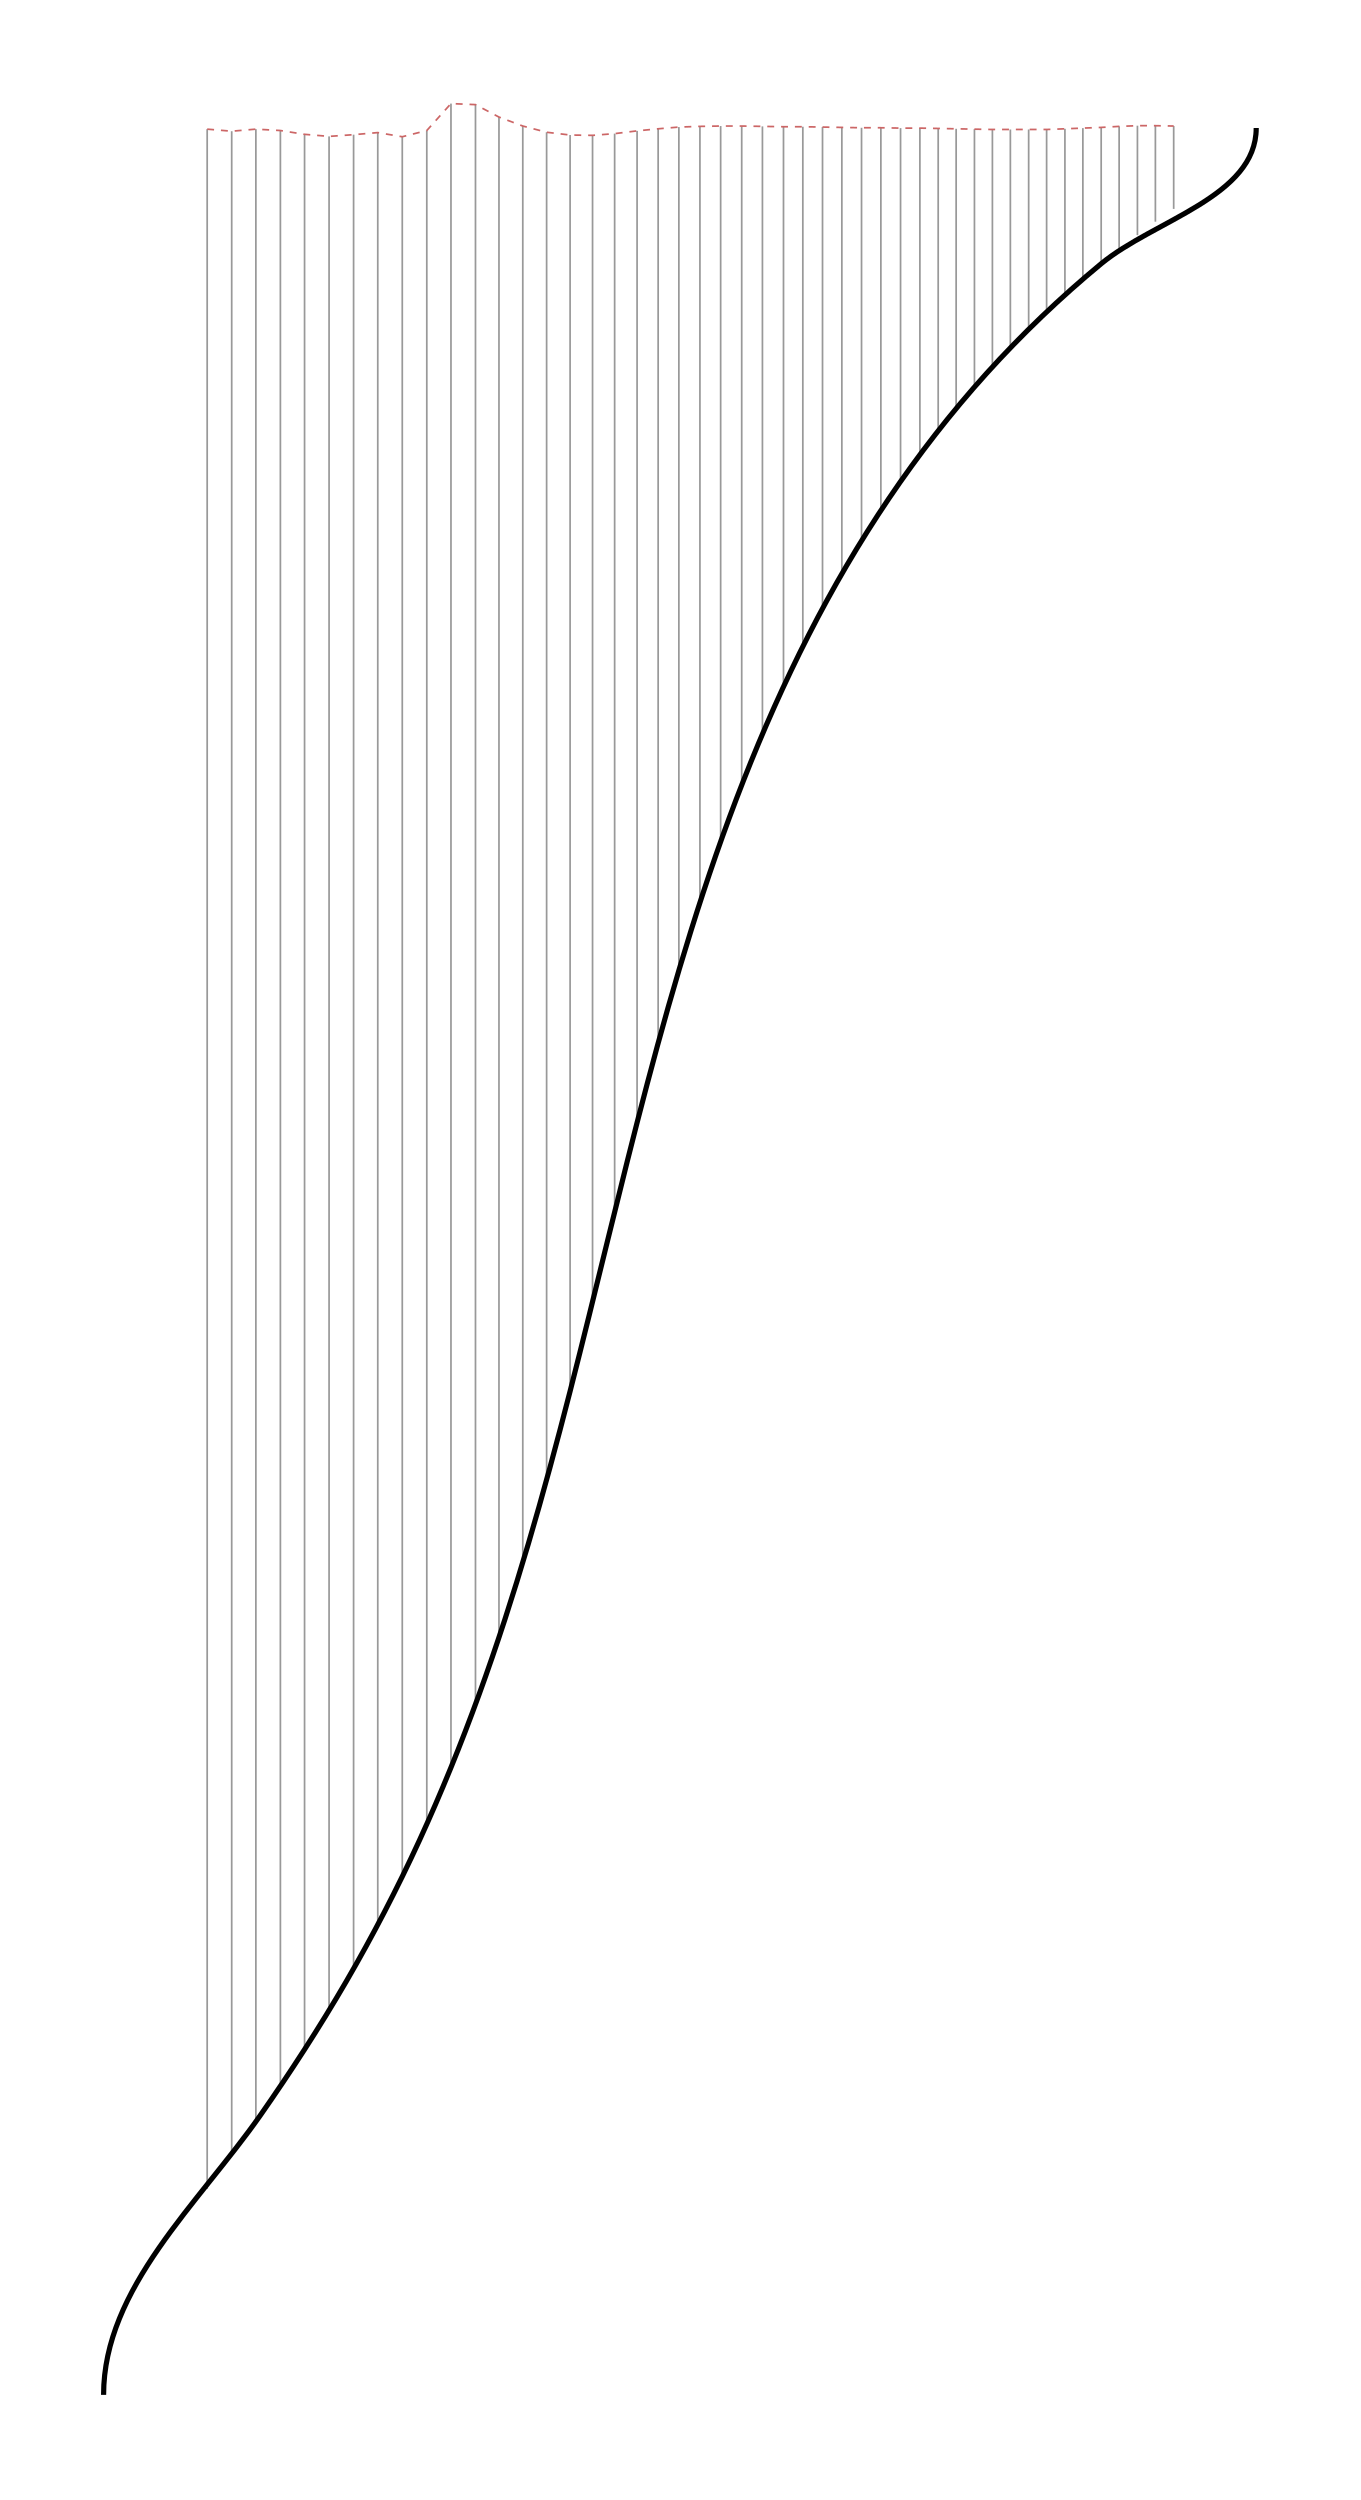
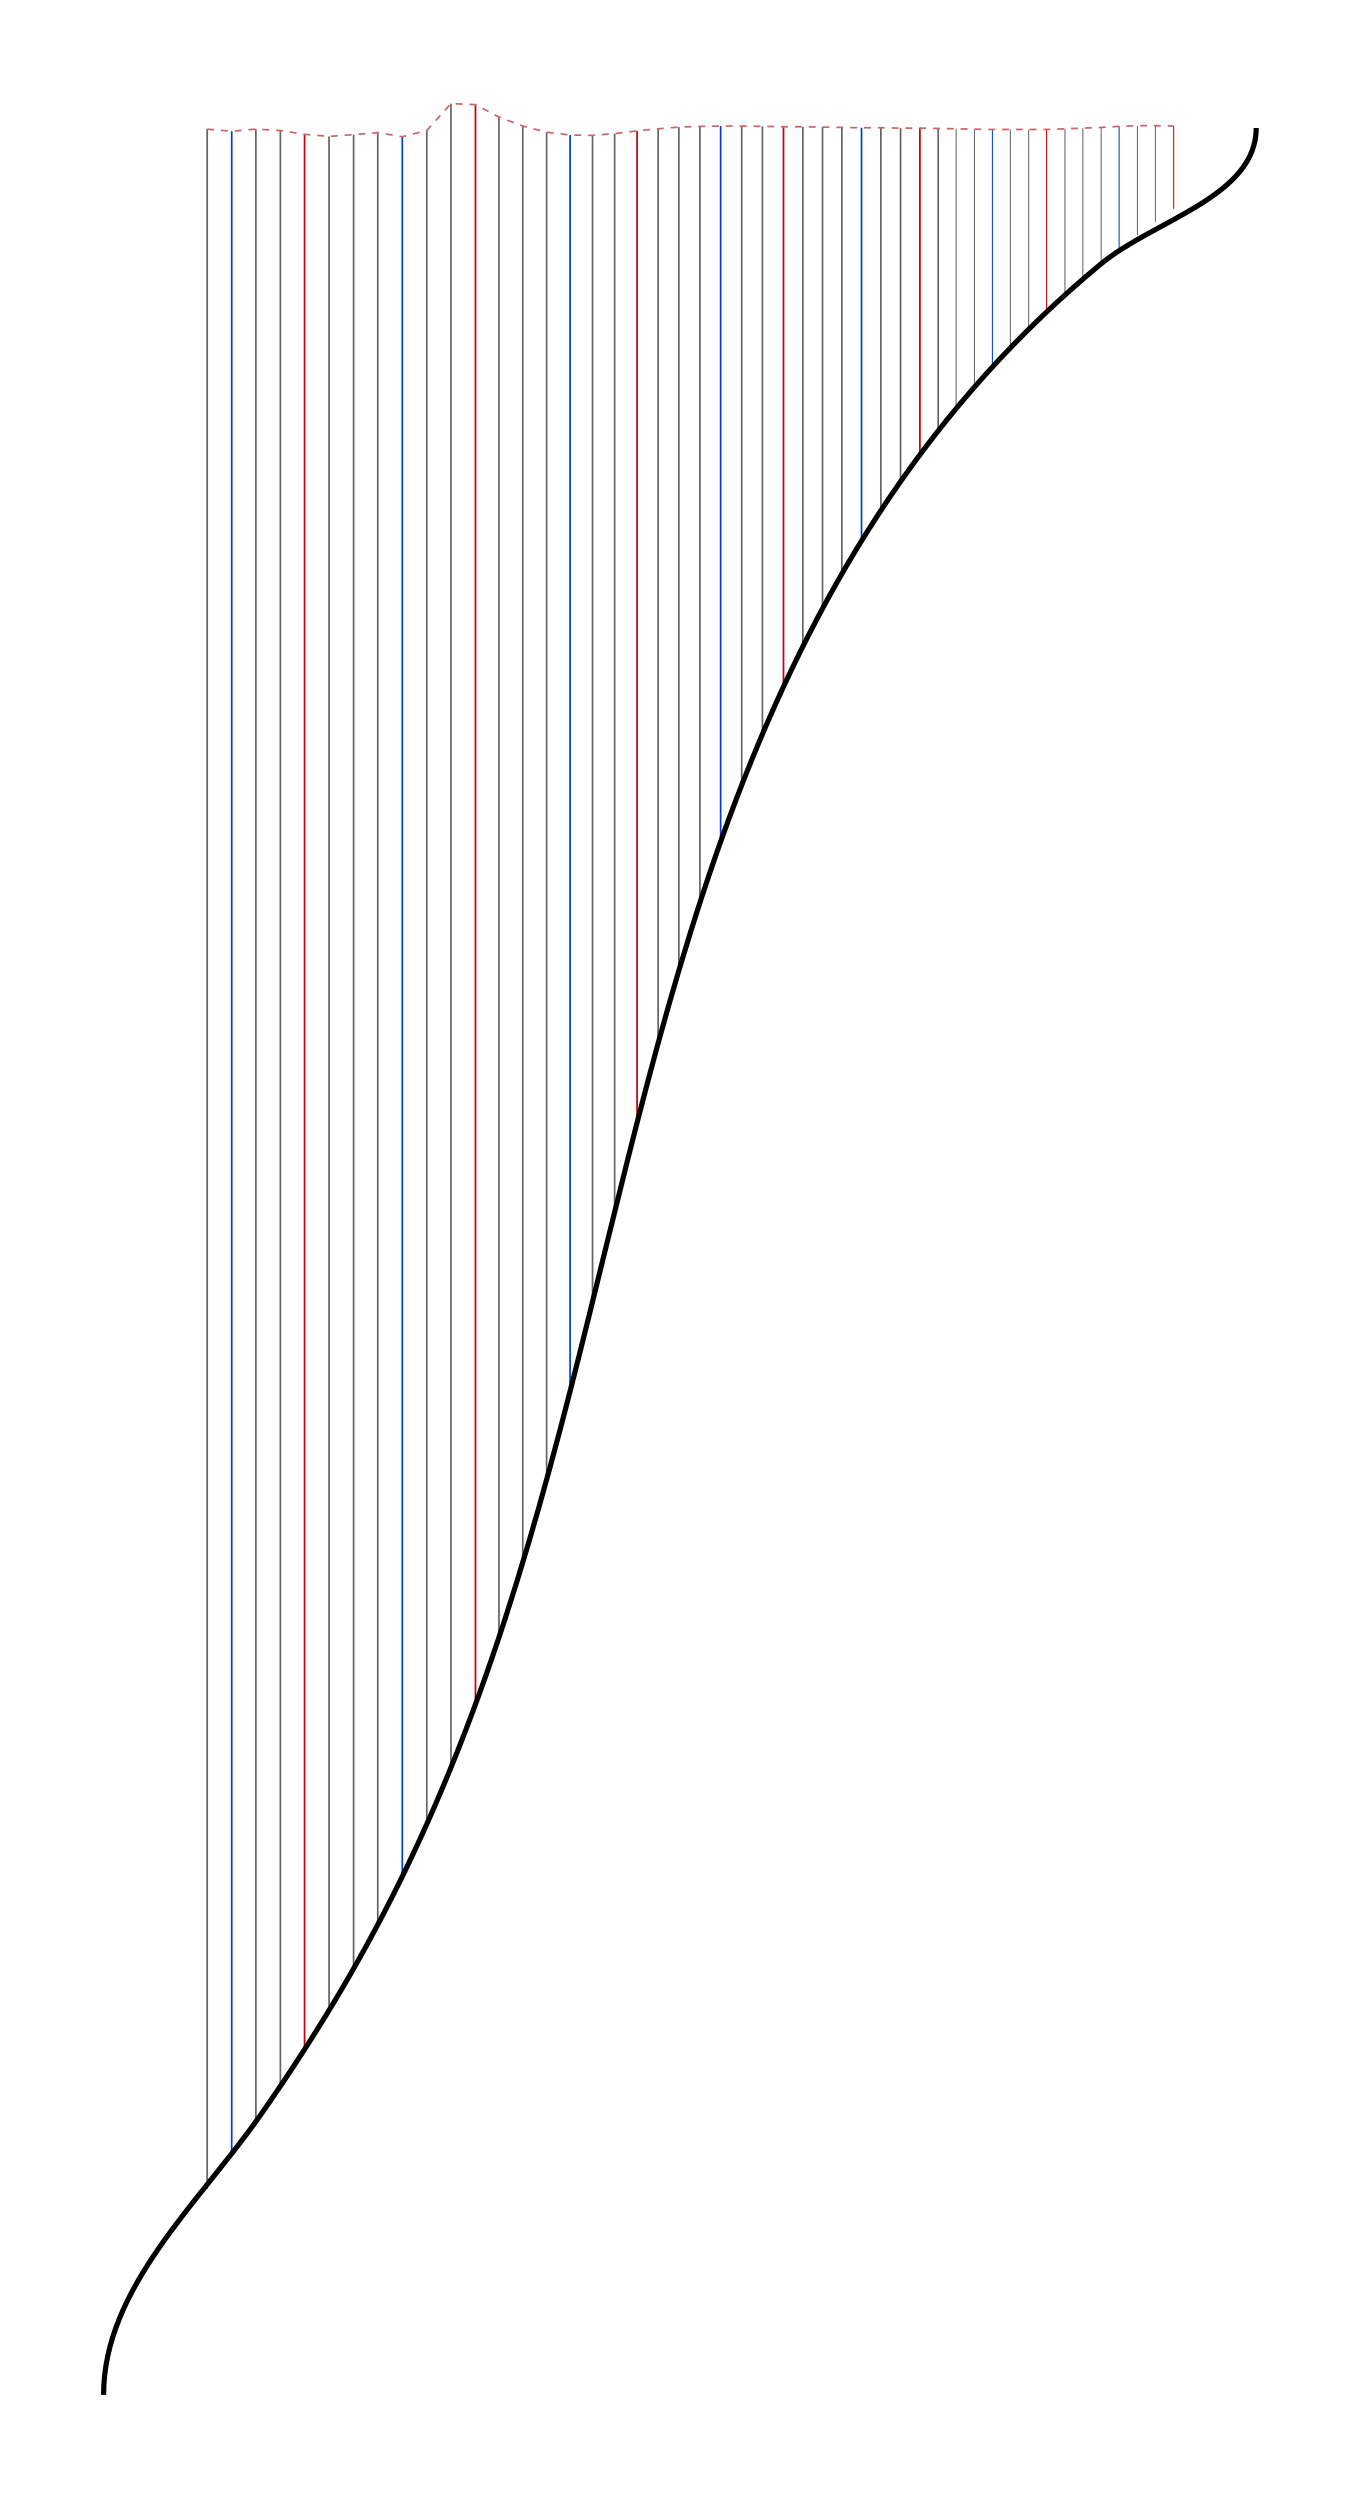
<svg xmlns="http://www.w3.org/2000/svg" width="394" height="724" viewBox="0 0 394 724">
-   <line x1="60.0" y1="37.4" x2="60.0" y2="633.9" stroke="#999" stroke-width="0.5" />
-   <line x1="67.1" y1="38.0" x2="67.1" y2="624.3" stroke="#999" stroke-width="0.5" />
-   <line x1="74.1" y1="37.4" x2="74.1" y2="614.4" stroke="#999" stroke-width="0.5" />
-   <line x1="81.2" y1="37.8" x2="81.2" y2="604.2" stroke="#999" stroke-width="0.5" />
-   <line x1="88.2" y1="38.9" x2="88.2" y2="593.5" stroke="#999" stroke-width="0.5" />
-   <line x1="95.3" y1="39.5" x2="95.3" y2="582.2" stroke="#999" stroke-width="0.5" />
-   <line x1="102.4" y1="39.0" x2="102.4" y2="570.2" stroke="#999" stroke-width="0.5" />
-   <line x1="109.4" y1="38.4" x2="109.4" y2="557.3" stroke="#999" stroke-width="0.5" />
-   <line x1="116.5" y1="39.6" x2="116.5" y2="543.4" stroke="#999" stroke-width="0.5" />
-   <line x1="123.6" y1="37.8" x2="123.6" y2="528.4" stroke="#999" stroke-width="0.5" />
-   <line x1="130.6" y1="30.0" x2="130.6" y2="511.8" stroke="#999" stroke-width="0.5" />
-   <line x1="137.7" y1="30.3" x2="137.7" y2="493.6" stroke="#999" stroke-width="0.5" />
-   <line x1="144.5" y1="33.9" x2="144.5" y2="474.1" stroke="#999" stroke-width="0.5" />
-   <line x1="151.4" y1="36.5" x2="151.4" y2="452.5" stroke="#999" stroke-width="0.5" />
-   <line x1="158.3" y1="38.3" x2="158.3" y2="428.7" stroke="#999" stroke-width="0.5" />
-   <line x1="165.1" y1="39.1" x2="165.1" y2="402.8" stroke="#999" stroke-width="0.5" />
-   <line x1="171.6" y1="39.2" x2="171.6" y2="377.1" stroke="#999" stroke-width="0.5" />
-   <line x1="178.0" y1="38.7" x2="178.0" y2="350.8" stroke="#999" stroke-width="0.5" />
-   <line x1="184.5" y1="37.9" x2="184.5" y2="325.2" stroke="#999" stroke-width="0.5" />
-   <line x1="190.6" y1="37.3" x2="190.6" y2="302.3" stroke="#999" stroke-width="0.5" />
-   <line x1="196.6" y1="36.8" x2="196.6" y2="281.0" stroke="#999" stroke-width="0.5" />
-   <line x1="202.7" y1="36.6" x2="202.7" y2="261.5" stroke="#999" stroke-width="0.5" />
-   <line x1="208.7" y1="36.5" x2="208.7" y2="243.7" stroke="#999" stroke-width="0.5" />
-   <line x1="214.8" y1="36.5" x2="214.8" y2="227.5" stroke="#999" stroke-width="0.5" />
-   <line x1="220.8" y1="36.6" x2="220.8" y2="212.6" stroke="#999" stroke-width="0.5" />
-   <line x1="226.9" y1="36.7" x2="226.9" y2="199.0" stroke="#999" stroke-width="0.5" />
-   <line x1="232.5" y1="36.7" x2="232.5" y2="187.2" stroke="#999" stroke-width="0.5" />
-   <line x1="238.2" y1="36.8" x2="238.2" y2="176.3" stroke="#999" stroke-width="0.5" />
-   <line x1="243.8" y1="36.9" x2="243.8" y2="166.2" stroke="#999" stroke-width="0.5" />
-   <line x1="249.5" y1="37.0" x2="249.5" y2="156.7" stroke="#999" stroke-width="0.5" />
-   <line x1="255.1" y1="37.0" x2="255.1" y2="147.8" stroke="#999" stroke-width="0.5" />
-   <line x1="260.8" y1="37.1" x2="260.8" y2="139.5" stroke="#999" stroke-width="0.5" />
-   <line x1="266.4" y1="37.1" x2="266.4" y2="131.7" stroke="#999" stroke-width="0.5" />
-   <line x1="271.7" y1="37.2" x2="271.7" y2="124.8" stroke="#999" stroke-width="0.5" />
-   <line x1="276.9" y1="37.3" x2="276.9" y2="118.3" stroke="#999" stroke-width="0.5" />
-   <line x1="282.2" y1="37.4" x2="282.2" y2="112.1" stroke="#999" stroke-width="0.5" />
-   <line x1="287.4" y1="37.5" x2="287.4" y2="106.3" stroke="#999" stroke-width="0.5" />
-   <line x1="292.6" y1="37.5" x2="292.6" y2="100.7" stroke="#999" stroke-width="0.5" />
-   <line x1="297.9" y1="37.5" x2="297.9" y2="95.4" stroke="#999" stroke-width="0.5" />
-   <line x1="303.1" y1="37.5" x2="303.1" y2="90.3" stroke="#999" stroke-width="0.5" />
-   <line x1="308.4" y1="37.3" x2="308.4" y2="85.4" stroke="#999" stroke-width="0.5" />
-   <line x1="313.6" y1="37.1" x2="313.6" y2="80.8" stroke="#999" stroke-width="0.5" />
-   <line x1="318.9" y1="36.9" x2="318.9" y2="76.4" stroke="#999" stroke-width="0.5" />
-   <line x1="324.1" y1="36.6" x2="324.1" y2="72.2" stroke="#999" stroke-width="0.5" />
-   <line x1="329.4" y1="36.4" x2="329.4" y2="68.1" stroke="#999" stroke-width="0.5" />
-   <line x1="334.6" y1="36.4" x2="334.6" y2="64.2" stroke="#999" stroke-width="0.5" />
-   <line x1="339.9" y1="36.5" x2="339.9" y2="60.5" stroke="#999" stroke-width="0.5" />
+   <line x1="60.0" y1="37.4" x2="60.0" y2="633.9" stroke="#666" stroke-width="0.5" />
+   <line x1="67.1" y1="38.0" x2="67.1" y2="624.3" stroke="#0044cc" stroke-width="0.5" />
+   <line x1="74.1" y1="37.4" x2="74.1" y2="614.4" stroke="#666" stroke-width="0.5" />
+   <line x1="81.2" y1="37.8" x2="81.2" y2="604.2" stroke="#666" stroke-width="0.5" />
+   <line x1="88.2" y1="38.9" x2="88.2" y2="593.5" stroke="#cc0000" stroke-width="0.5" />
+   <line x1="95.3" y1="39.5" x2="95.3" y2="582.2" stroke="#666" stroke-width="0.5" />
+   <line x1="102.4" y1="39.0" x2="102.4" y2="570.2" stroke="#666" stroke-width="0.5" />
+   <line x1="109.4" y1="38.4" x2="109.4" y2="557.3" stroke="#666" stroke-width="0.5" />
+   <line x1="116.5" y1="39.6" x2="116.5" y2="543.4" stroke="#0044cc" stroke-width="0.5" />
+   <line x1="123.6" y1="37.8" x2="123.6" y2="528.4" stroke="#666" stroke-width="0.5" />
+   <line x1="130.6" y1="30.0" x2="130.6" y2="511.8" stroke="#666" stroke-width="0.5" />
+   <line x1="137.7" y1="30.3" x2="137.7" y2="493.6" stroke="#cc0000" stroke-width="0.5" />
+   <line x1="144.5" y1="33.9" x2="144.5" y2="474.1" stroke="#666" stroke-width="0.5" />
+   <line x1="151.4" y1="36.5" x2="151.4" y2="452.5" stroke="#666" stroke-width="0.5" />
+   <line x1="158.3" y1="38.3" x2="158.3" y2="428.7" stroke="#666" stroke-width="0.5" />
+   <line x1="165.1" y1="39.1" x2="165.1" y2="402.8" stroke="#0044cc" stroke-width="0.5" />
+   <line x1="171.6" y1="39.2" x2="171.6" y2="377.1" stroke="#666" stroke-width="0.5" />
+   <line x1="178.0" y1="38.7" x2="178.0" y2="350.8" stroke="#666" stroke-width="0.5" />
+   <line x1="184.5" y1="37.9" x2="184.5" y2="325.2" stroke="#cc0000" stroke-width="0.5" />
+   <line x1="190.6" y1="37.3" x2="190.6" y2="302.3" stroke="#666" stroke-width="0.5" />
+   <line x1="196.6" y1="36.8" x2="196.6" y2="281.0" stroke="#666" stroke-width="0.5" />
+   <line x1="202.7" y1="36.6" x2="202.7" y2="261.5" stroke="#666" stroke-width="0.5" />
+   <line x1="208.7" y1="36.5" x2="208.7" y2="243.7" stroke="#0044cc" stroke-width="0.5" />
+   <line x1="214.8" y1="36.5" x2="214.8" y2="227.5" stroke="#666" stroke-width="0.5" />
+   <line x1="220.8" y1="36.6" x2="220.8" y2="212.6" stroke="#666" stroke-width="0.5" />
+   <line x1="226.9" y1="36.7" x2="226.9" y2="199.0" stroke="#cc0000" stroke-width="0.5" />
+   <line x1="232.5" y1="36.7" x2="232.5" y2="187.2" stroke="#666" stroke-width="0.5" />
+   <line x1="238.2" y1="36.8" x2="238.2" y2="176.3" stroke="#666" stroke-width="0.5" />
+   <line x1="243.8" y1="36.9" x2="243.8" y2="166.2" stroke="#666" stroke-width="0.5" />
+   <line x1="249.5" y1="37.0" x2="249.5" y2="156.7" stroke="#0044cc" stroke-width="0.5" />
+   <line x1="255.1" y1="37.0" x2="255.1" y2="147.8" stroke="#666" stroke-width="0.5" />
+   <line x1="260.8" y1="37.1" x2="260.8" y2="139.5" stroke="#666" stroke-width="0.5" />
+   <line x1="266.4" y1="37.1" x2="266.4" y2="131.7" stroke="#cc0000" stroke-width="0.5" />
+   <line x1="271.7" y1="37.2" x2="271.7" y2="124.8" stroke="#666" stroke-width="0.5" />
+   <line x1="276.9" y1="37.3" x2="276.9" y2="118.3" stroke="#666" stroke-width="0.3" />
+   <line x1="282.2" y1="37.4" x2="282.2" y2="112.1" stroke="#666" stroke-width="0.3" />
+   <line x1="287.4" y1="37.5" x2="287.4" y2="106.3" stroke="#0044cc" stroke-width="0.3" />
+   <line x1="292.6" y1="37.5" x2="292.6" y2="100.7" stroke="#666" stroke-width="0.3" />
+   <line x1="297.9" y1="37.5" x2="297.9" y2="95.4" stroke="#666" stroke-width="0.3" />
+   <line x1="303.1" y1="37.5" x2="303.1" y2="90.3" stroke="#cc0000" stroke-width="0.3" />
+   <line x1="308.4" y1="37.3" x2="308.4" y2="85.4" stroke="#666" stroke-width="0.3" />
+   <line x1="313.6" y1="37.1" x2="313.6" y2="80.8" stroke="#666" stroke-width="0.3" />
+   <line x1="318.9" y1="36.9" x2="318.9" y2="76.4" stroke="#666" stroke-width="0.3" />
+   <line x1="324.1" y1="36.6" x2="324.1" y2="72.2" stroke="#0044cc" stroke-width="0.3" />
+   <line x1="329.4" y1="36.4" x2="329.4" y2="68.1" stroke="#666" stroke-width="0.3" />
+   <line x1="334.6" y1="36.4" x2="334.6" y2="64.2" stroke="#666" stroke-width="0.3" />
+   <line x1="339.9" y1="36.5" x2="339.9" y2="60.5" stroke="#cc0000" stroke-width="0.3" />
  <path d="M 60.0,37.4 L 67.1,38.0 L 74.1,37.4 L 81.2,37.8 L 88.2,38.9 L 95.3,39.5 L 102.4,39.0 L 109.4,38.4 L 116.5,39.6 L 123.6,37.8 L 130.6,30.0 L 137.7,30.3 L 144.5,33.9 L 151.4,36.5 L 158.3,38.3 L 165.1,39.1 L 171.6,39.2 L 178.0,38.7 L 184.5,37.9 L 190.6,37.3 L 196.6,36.8 L 202.7,36.6 L 208.7,36.5 L 214.8,36.5 L 220.8,36.6 L 226.9,36.7 L 232.5,36.7 L 238.2,36.8 L 243.8,36.9 L 249.5,37.0 L 255.1,37.0 L 260.8,37.1 L 266.4,37.1 L 271.7,37.2 L 276.9,37.3 L 282.2,37.4 L 287.4,37.5 L 292.6,37.5 L 297.9,37.5 L 303.1,37.5 L 308.4,37.3 L 313.6,37.1 L 318.9,36.9 L 324.1,36.6 L 329.4,36.4 L 334.6,36.4 L 339.9,36.5" fill="none" stroke="#c66" stroke-width="0.5" stroke-dasharray="2,2" />
  <path d="M 30.00,693.56 C 30.00,662.64 57.64,637.98 75.36,612.64 C 84.16,600.04 92.54,587.12 100.27,573.83 C 107.96,560.60 115.02,546.98 121.42,533.07 C 127.80,519.20 133.54,505.04 138.75,490.69 C 143.96,476.36 148.65,461.83 152.97,447.20 C 157.30,432.56 161.27,417.81 165.07,403.02 C 168.87,388.19 172.50,373.32 176.16,358.45 C 179.83,343.55 183.52,328.66 187.44,313.82 C 191.37,298.97 195.53,284.16 200.12,269.50 C 204.70,254.83 209.72,240.28 215.34,225.97 C 220.95,211.68 227.18,197.62 234.16,183.95 C 241.12,170.31 248.86,157.03 257.43,144.35 C 265.99,131.67 275.42,119.54 285.66,108.18 C 295.93,96.81 307.05,86.16 318.87,76.40 C 334.22,63.73 363.80,56.98 363.80,37.07" fill="none" stroke="black" stroke-width="1.5" />
</svg>
